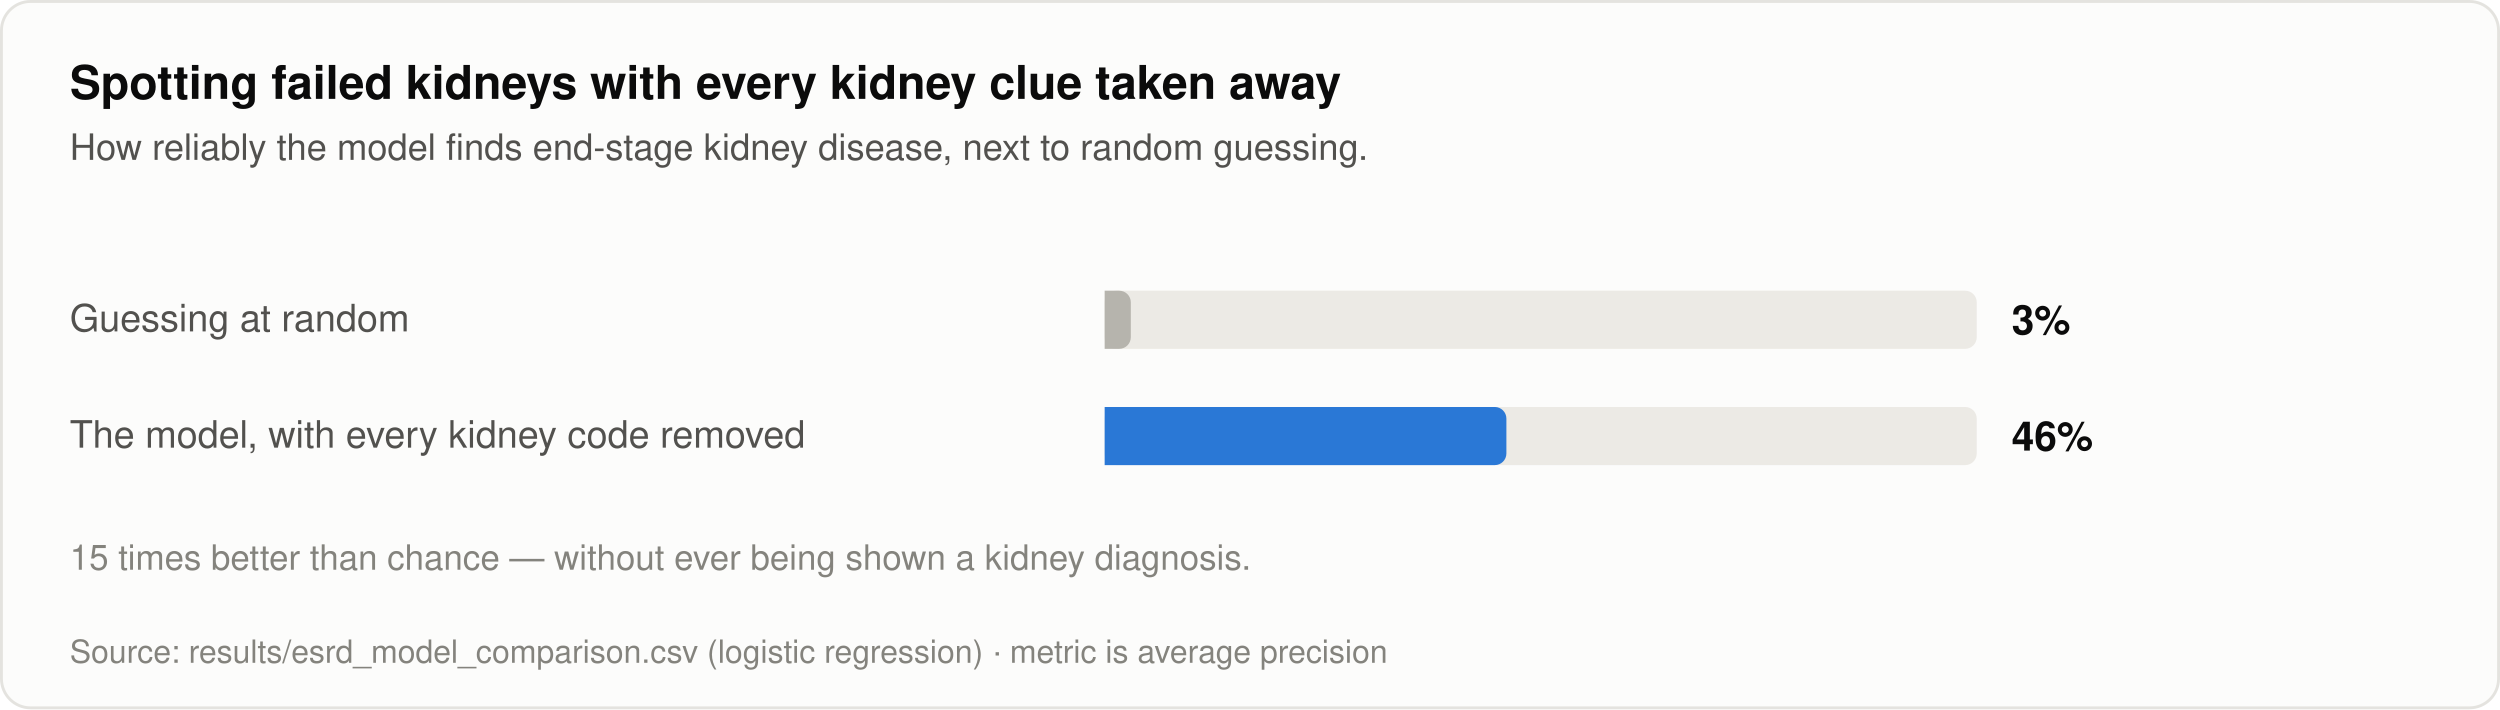
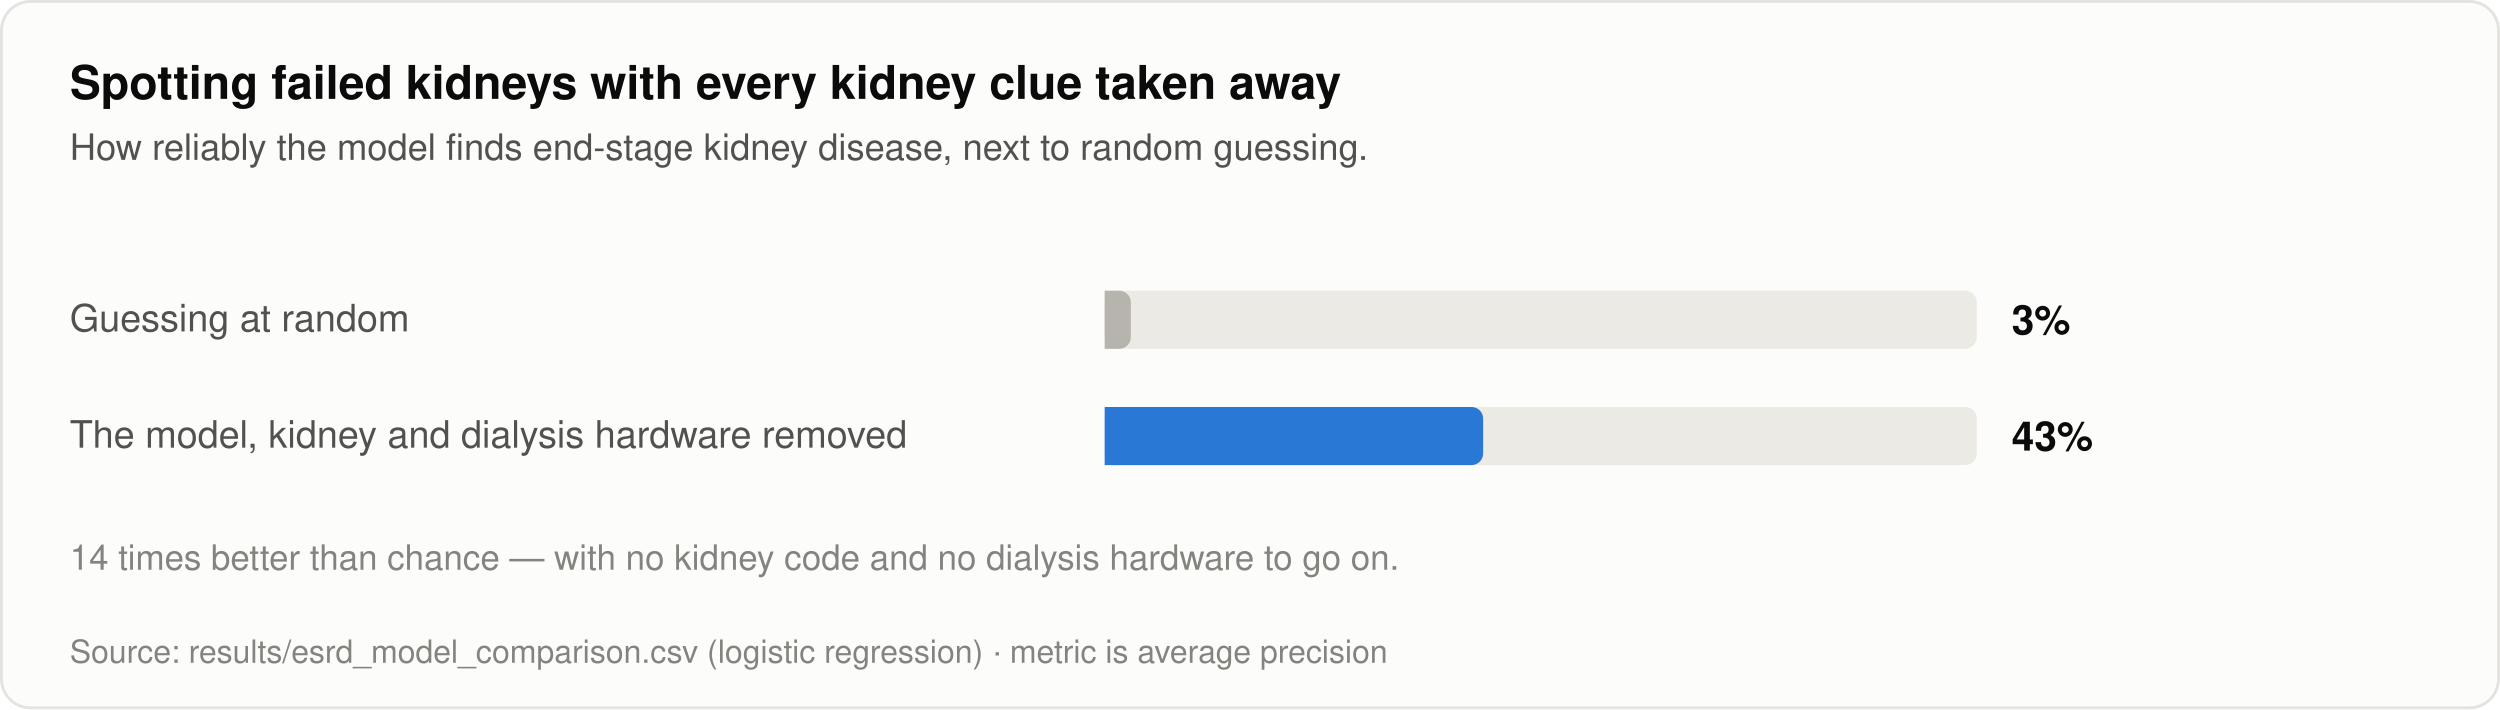
<svg xmlns="http://www.w3.org/2000/svg" viewBox="0 0 860 244" width="860" height="244" role="img" aria-label="Spotting failed kidneys with every kidney clue taken away">
  <rect x="0.5" y="0.5" width="859" height="243" rx="10" fill="#fcfcfb" stroke="#e4e3df" />
  <text x="24.0" y="34.0" font-family="-apple-system,BlinkMacSystemFont,'Segoe UI',Helvetica,Arial,sans-serif" font-size="16" font-weight="600" fill="#0b0b0b" text-anchor="start">Spotting failed kidneys with every kidney clue taken away</text>
  <text x="24.0" y="55.0" font-family="-apple-system,BlinkMacSystemFont,'Segoe UI',Helvetica,Arial,sans-serif" font-size="12.5" font-weight="400" fill="#52514e" text-anchor="start">How reliably the model finds end-stage kidney disease, next to random guessing.</text>
  <text x="24.0" y="114.0" font-family="-apple-system,BlinkMacSystemFont,'Segoe UI',Helvetica,Arial,sans-serif" font-size="13" font-weight="400" fill="#52514e" text-anchor="start">Guessing at random</text>
  <rect x="380" y="100" width="300" height="20" fill="#eceae5" rx="4" />
  <path d="M380.0,100.0 H385.0 a4,4 0 0 1 4,4 V116.0 a4,4 0 0 1 -4,4 H380.0 Z" fill="#b6b4ad" />
  <text x="692.0" y="115.0" font-family="-apple-system,BlinkMacSystemFont,'Segoe UI',Helvetica,Arial,sans-serif" font-size="14" font-weight="600" fill="#0b0b0b" text-anchor="start">3%</text>
-   <text x="24.0" y="154.0" font-family="-apple-system,BlinkMacSystemFont,'Segoe UI',Helvetica,Arial,sans-serif" font-size="13" font-weight="400" fill="#52514e" text-anchor="start">The model, with every kidney code removed</text>
+   <text x="24.0" y="154.0" font-family="-apple-system,BlinkMacSystemFont,'Segoe UI',Helvetica,Arial,sans-serif" font-size="13" font-weight="400" fill="#52514e" text-anchor="start">The model, kidney and dialysis hardware removed</text>
  <rect x="380" y="140" width="300" height="20" fill="#eceae5" rx="4" />
-   <path d="M380.0,140.0 H514.2 a4,4 0 0 1 4,4 V156.0 a4,4 0 0 1 -4,4 H380.0 Z" fill="#2a78d6" />
-   <text x="692.0" y="155.0" font-family="-apple-system,BlinkMacSystemFont,'Segoe UI',Helvetica,Arial,sans-serif" font-size="14" font-weight="600" fill="#0b0b0b" text-anchor="start">46%</text>
-   <text x="24.0" y="196.0" font-family="-apple-system,BlinkMacSystemFont,'Segoe UI',Helvetica,Arial,sans-serif" font-size="12" font-weight="400" fill="#84837d" text-anchor="start">15 times better than chance — without ever being shown a kidney diagnosis.</text>
+   <path d="M380.0,140.0 H506.2 a4,4 0 0 1 4,4 V156.0 a4,4 0 0 1 -4,4 H380.0 Z" fill="#2a78d6" />
+   <text x="692.0" y="155.0" font-family="-apple-system,BlinkMacSystemFont,'Segoe UI',Helvetica,Arial,sans-serif" font-size="14" font-weight="600" fill="#0b0b0b" text-anchor="start">43%</text>
+   <text x="24.0" y="196.0" font-family="-apple-system,BlinkMacSystemFont,'Segoe UI',Helvetica,Arial,sans-serif" font-size="12" font-weight="400" fill="#84837d" text-anchor="start">14 times better than chance — with no kidney code and no dialysis hardware to go on.</text>
  <text x="24.0" y="228.0" font-family="-apple-system,BlinkMacSystemFont,'Segoe UI',Helvetica,Arial,sans-serif" font-size="11" font-weight="400" fill="#84837d" text-anchor="start">Source: results/esrd_model_comparison.csv (logistic regression) · metric is average precision</text>
</svg>
